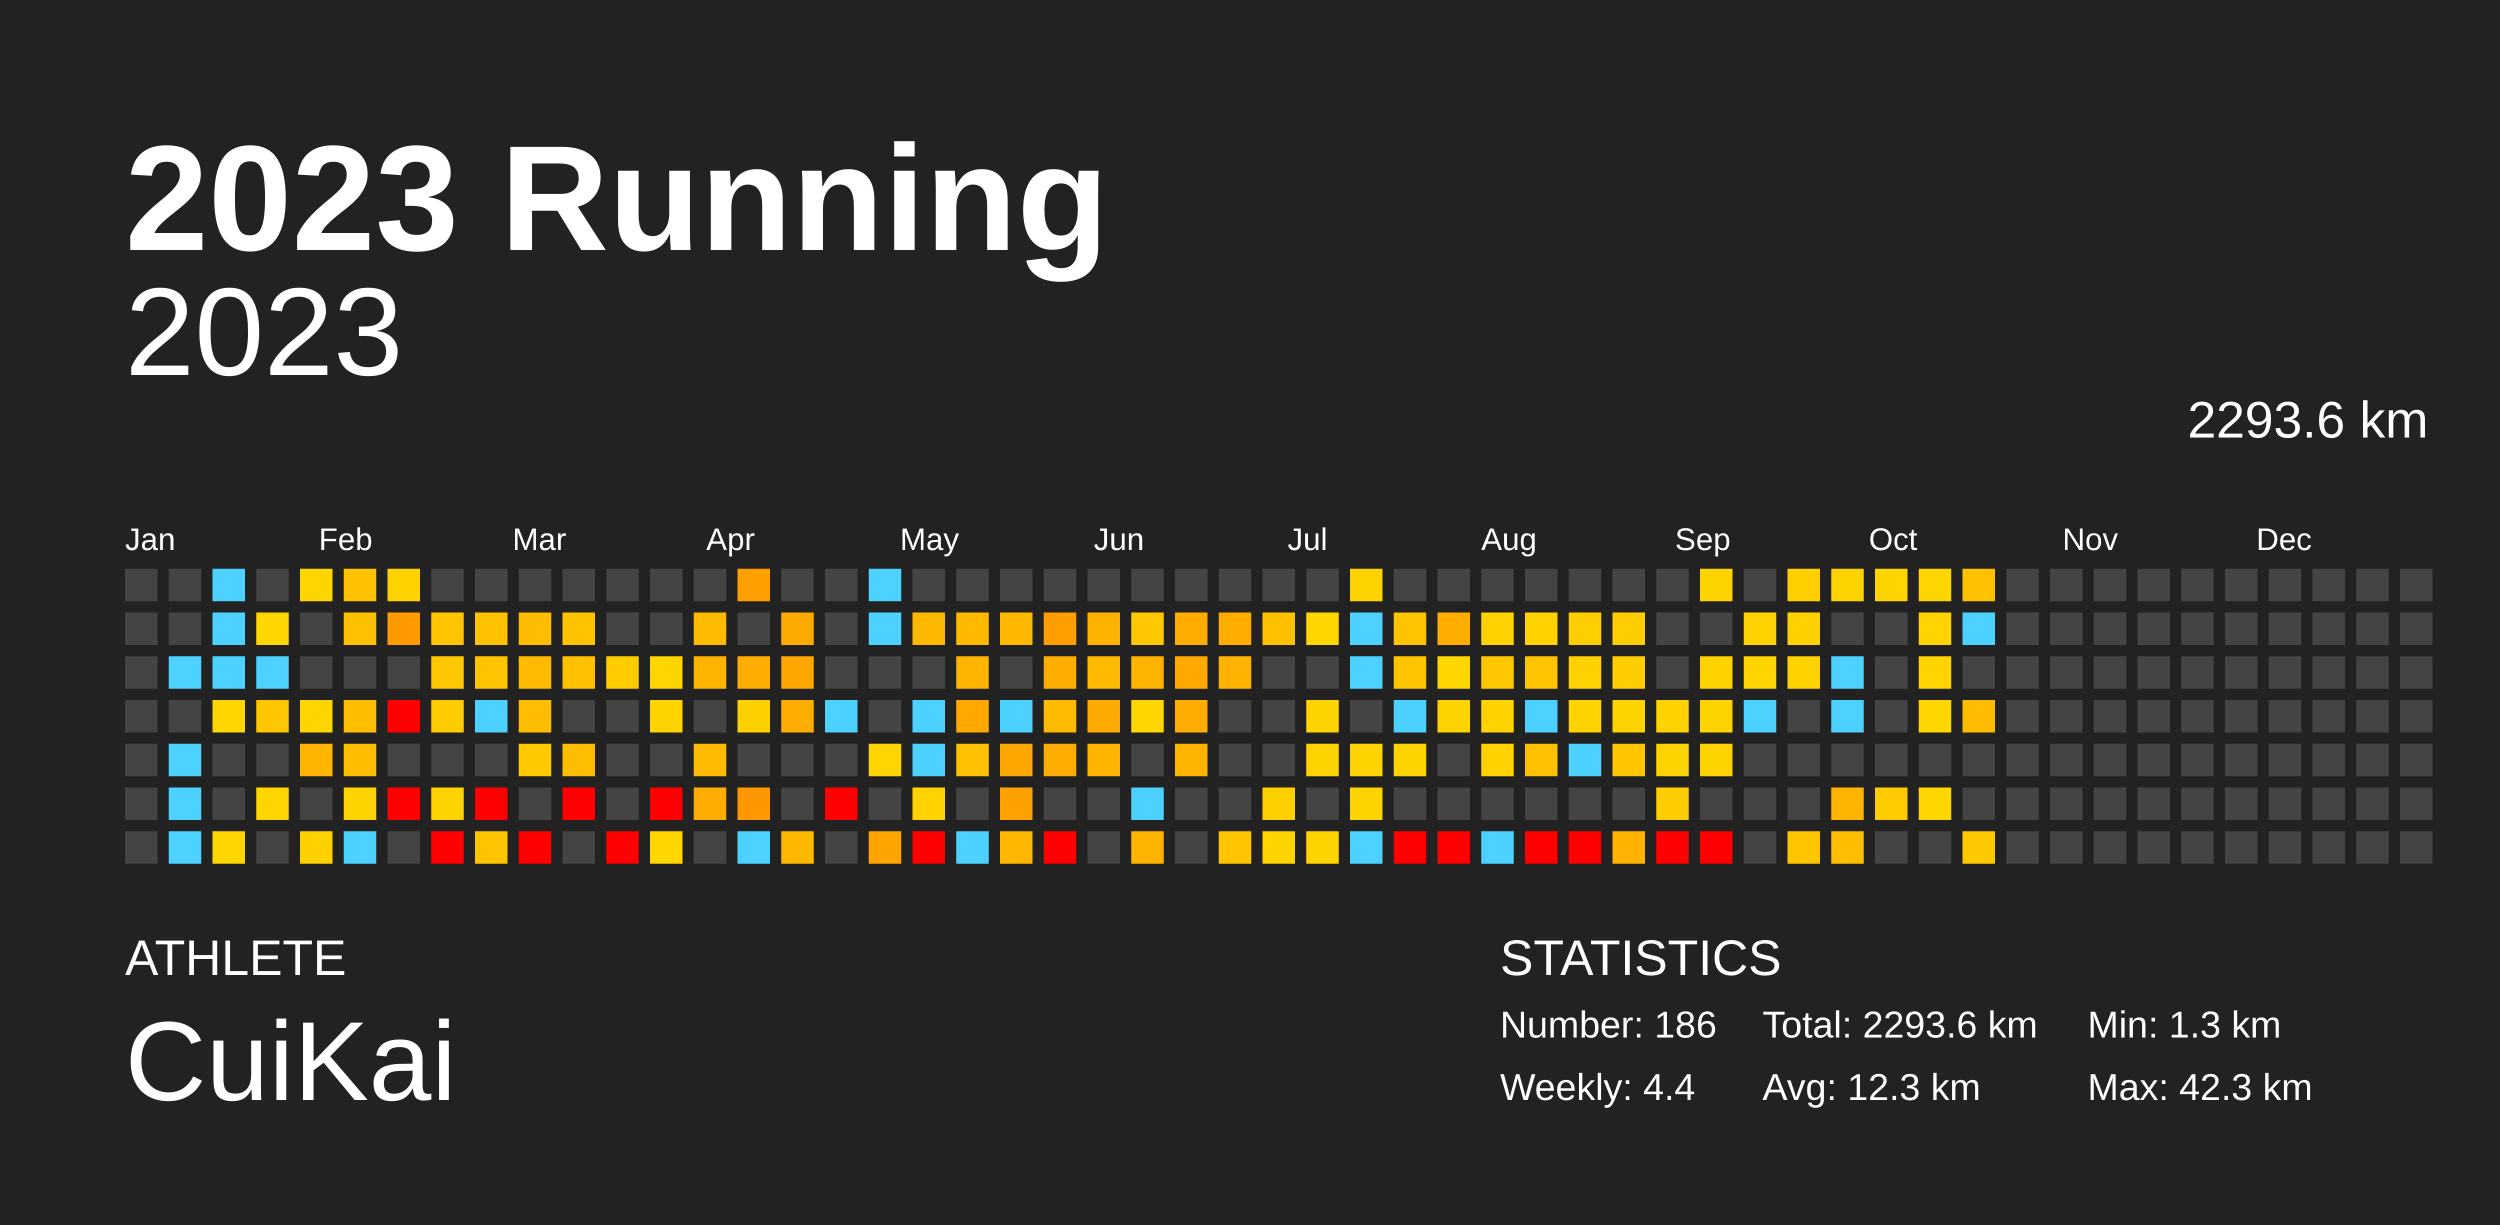
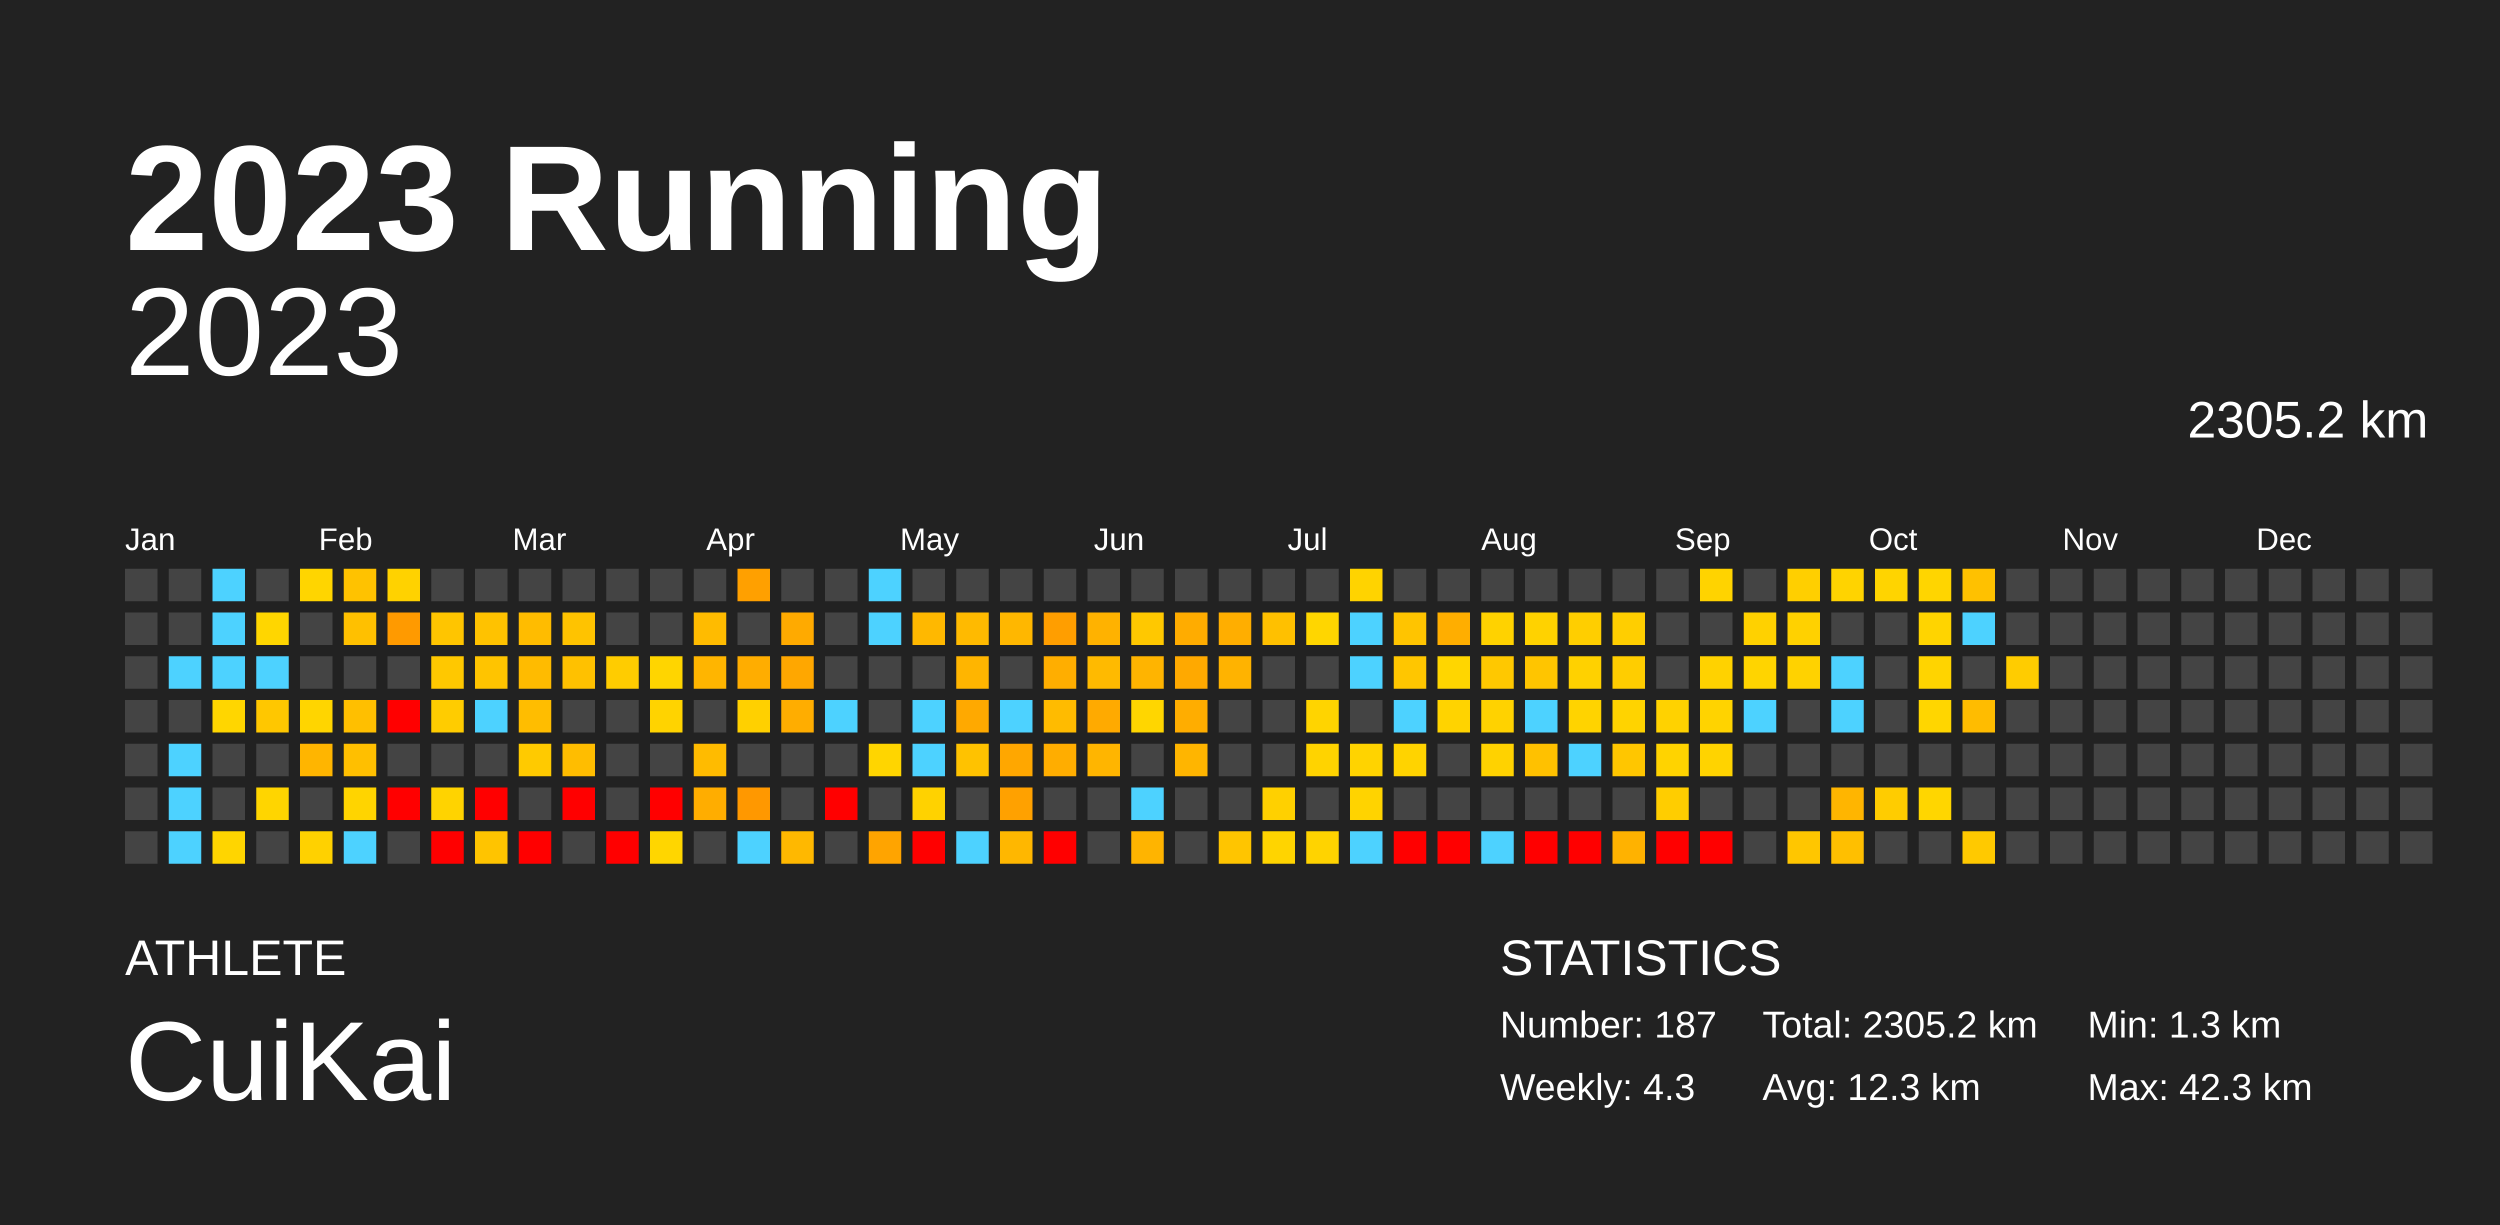
<svg xmlns="http://www.w3.org/2000/svg" baseProfile="full" height="98mm" version="1.1" viewBox="0,0,200,98" width="200mm">
  <defs />
  <rect fill="#222222" height="98" width="200" x="0" y="0" />
  <text fill="#FFFFFF" style="font-size:12px; font-family:Arial; font-weight:bold;" x="10" y="20">2023 Running</text>
  <text fill="#FFFFFF" style="font-size:4px; font-family:Arial" x="10" y="78">ATHLETE</text>
  <text fill="#FFFFFF" style="font-size:9px; font-family:Arial" x="10" y="88">CuiKai</text>
  <text fill="#FFFFFF" style="font-size:4px; font-family:Arial" x="120" y="78">STATISTICS</text>
-   <text fill="#FFFFFF" style="font-size:3px; font-family:Arial" x="120" y="83">Number: 186</text>
-   <text fill="#FFFFFF" style="font-size:3px; font-family:Arial" x="120" y="88">Weekly: 4.4</text>
-   <text fill="#FFFFFF" style="font-size:3px; font-family:Arial" x="141" y="83">Total: 2293.6 km</text>
+   <text fill="#FFFFFF" style="font-size:3px; font-family:Arial" x="120" y="83">Number: 187</text>
+   <text fill="#FFFFFF" style="font-size:3px; font-family:Arial" x="120" y="88">Weekly: 4.3</text>
+   <text fill="#FFFFFF" style="font-size:3px; font-family:Arial" x="141" y="83">Total: 2305.2 km</text>
  <text fill="#FFFFFF" style="font-size:3px; font-family:Arial" x="141" y="88">Avg: 12.3 km</text>
  <text fill="#FFFFFF" style="font-size:3px; font-family:Arial" x="167" y="83">Min: 1.3 km</text>
  <text fill="#FFFFFF" style="font-size:3px; font-family:Arial" x="167" y="88">Max: 42.3 km</text>
  <text alignment-baseline="hanging" fill="#FFFFFF" style="font-size:10.0px; font-family:Arial;" x="10" y="30">2023</text>
-   <text alignment-baseline="hanging" fill="#FFFFFF" style="font-size:4.125px; font-family:Arial;" x="175" y="35">2293.6 km</text>
+   <text alignment-baseline="hanging" fill="#FFFFFF" style="font-size:4.125px; font-family:Arial;" x="175" y="35">2305.2 km</text>
  <text fill="#FFFFFF" style="font-size:2.5px; font-family:Arial" x="10.0" y="44">Jan</text>
  <text fill="#FFFFFF" style="font-size:2.5px; font-family:Arial" x="25.5" y="44">Feb</text>
  <text fill="#FFFFFF" style="font-size:2.5px; font-family:Arial" x="41.0" y="44">Mar</text>
  <text fill="#FFFFFF" style="font-size:2.5px; font-family:Arial" x="56.5" y="44">Apr</text>
  <text fill="#FFFFFF" style="font-size:2.5px; font-family:Arial" x="72.0" y="44">May</text>
  <text fill="#FFFFFF" style="font-size:2.5px; font-family:Arial" x="87.5" y="44">Jun</text>
  <text fill="#FFFFFF" style="font-size:2.5px; font-family:Arial" x="103.0" y="44">Jul</text>
  <text fill="#FFFFFF" style="font-size:2.5px; font-family:Arial" x="118.5" y="44">Aug</text>
  <text fill="#FFFFFF" style="font-size:2.5px; font-family:Arial" x="134.0" y="44">Sep</text>
  <text fill="#FFFFFF" style="font-size:2.5px; font-family:Arial" x="149.5" y="44">Oct</text>
  <text fill="#FFFFFF" style="font-size:2.5px; font-family:Arial" x="165.0" y="44">Nov</text>
  <text fill="#FFFFFF" style="font-size:2.5px; font-family:Arial" x="180.5" y="44">Dec</text>
  <rect fill="#444444" height="2.6" width="2.6" x="10.0" y="45.5" />
  <rect fill="#444444" height="2.6" width="2.6" x="10.0" y="49.0" />
  <rect fill="#444444" height="2.6" width="2.6" x="10.0" y="52.5" />
  <rect fill="#444444" height="2.6" width="2.6" x="10.0" y="56.0" />
  <rect fill="#444444" height="2.6" width="2.6" x="10.0" y="59.5" />
  <rect fill="#444444" height="2.6" width="2.6" x="10.0" y="63.0" />
  <rect fill="#444444" height="2.6" width="2.6" x="10.0" y="66.5" />
  <rect fill="#444444" height="2.6" width="2.6" x="13.5" y="45.5" />
  <rect fill="#444444" height="2.6" width="2.6" x="13.5" y="49.0" />
  <rect fill="#4dd2ff" height="2.6" width="2.6" x="13.5" y="52.5" />
  <rect fill="#444444" height="2.6" width="2.6" x="13.5" y="56.0" />
  <rect fill="#4dd2ff" height="2.6" width="2.6" x="13.5" y="59.5" />
  <rect fill="#4dd2ff" height="2.6" width="2.6" x="13.5" y="63.0" />
  <rect fill="#4dd2ff" height="2.6" width="2.6" x="13.5" y="66.5" />
  <rect fill="#4dd2ff" height="2.6" width="2.6" x="17.0" y="45.5" />
  <rect fill="#4dd2ff" height="2.6" width="2.6" x="17.0" y="49.0" />
  <rect fill="#4dd2ff" height="2.6" width="2.6" x="17.0" y="52.5" />
  <rect fill="#ffd600" height="2.6" width="2.6" x="17.0" y="56.0" />
  <rect fill="#444444" height="2.6" width="2.6" x="17.0" y="59.5" />
  <rect fill="#444444" height="2.6" width="2.6" x="17.0" y="63.0" />
  <rect fill="#ffd500" height="2.6" width="2.6" x="17.0" y="66.5" />
  <rect fill="#444444" height="2.6" width="2.6" x="20.5" y="45.5" />
  <rect fill="#ffd600" height="2.6" width="2.6" x="20.5" y="49.0" />
  <rect fill="#4dd2ff" height="2.6" width="2.6" x="20.5" y="52.5" />
  <rect fill="#ffc700" height="2.6" width="2.6" x="20.5" y="56.0" />
  <rect fill="#444444" height="2.6" width="2.6" x="20.5" y="59.5" />
  <rect fill="#ffd500" height="2.6" width="2.6" x="20.5" y="63.0" />
  <rect fill="#444444" height="2.6" width="2.6" x="20.5" y="66.5" />
  <rect fill="#ffd500" height="2.6" width="2.6" x="24.0" y="45.5" />
  <rect fill="#444444" height="2.6" width="2.6" x="24.0" y="49.0" />
  <rect fill="#444444" height="2.6" width="2.6" x="24.0" y="52.5" />
  <rect fill="#ffd500" height="2.6" width="2.6" x="24.0" y="56.0" />
  <rect fill="#ffb500" height="2.6" width="2.6" x="24.0" y="59.5" />
  <rect fill="#444444" height="2.6" width="2.6" x="24.0" y="63.0" />
  <rect fill="#ffd100" height="2.6" width="2.6" x="24.0" y="66.5" />
  <rect fill="#ffc200" height="2.6" width="2.6" x="27.5" y="45.5" />
  <rect fill="#ffc000" height="2.6" width="2.6" x="27.5" y="49.0" />
  <rect fill="#444444" height="2.6" width="2.6" x="27.5" y="52.5" />
  <rect fill="#ffbf00" height="2.6" width="2.6" x="27.5" y="56.0" />
  <rect fill="#ffbf00" height="2.6" width="2.6" x="27.5" y="59.5" />
  <rect fill="#ffd400" height="2.6" width="2.6" x="27.5" y="63.0" />
  <rect fill="#4dd2ff" height="2.6" width="2.6" x="27.5" y="66.5" />
  <rect fill="#ffd200" height="2.6" width="2.6" x="31.0" y="45.5" />
  <rect fill="#ff9a00" height="2.6" width="2.6" x="31.0" y="49.0" />
  <rect fill="#444444" height="2.6" width="2.6" x="31.0" y="52.5" />
  <rect fill="red" height="2.6" width="2.6" x="31.0" y="56.0" />
  <rect fill="#444444" height="2.6" width="2.6" x="31.0" y="59.5" />
  <rect fill="red" height="2.6" width="2.6" x="31.0" y="63.0" />
  <rect fill="#444444" height="2.6" width="2.6" x="31.0" y="66.5" />
  <rect fill="#444444" height="2.6" width="2.6" x="34.5" y="45.5" />
  <rect fill="#ffc500" height="2.6" width="2.6" x="34.5" y="49.0" />
  <rect fill="#ffc800" height="2.6" width="2.6" x="34.5" y="52.5" />
  <rect fill="#ffcc00" height="2.6" width="2.6" x="34.5" y="56.0" />
  <rect fill="#444444" height="2.6" width="2.6" x="34.5" y="59.5" />
  <rect fill="#ffd300" height="2.6" width="2.6" x="34.5" y="63.0" />
  <rect fill="red" height="2.6" width="2.6" x="34.5" y="66.5" />
  <rect fill="#444444" height="2.6" width="2.6" x="38.0" y="45.5" />
  <rect fill="#ffc200" height="2.6" width="2.6" x="38.0" y="49.0" />
  <rect fill="#ffc400" height="2.6" width="2.6" x="38.0" y="52.5" />
  <rect fill="#4dd2ff" height="2.6" width="2.6" x="38.0" y="56.0" />
  <rect fill="#444444" height="2.6" width="2.6" x="38.0" y="59.5" />
  <rect fill="red" height="2.6" width="2.6" x="38.0" y="63.0" />
  <rect fill="#ffc400" height="2.6" width="2.6" x="38.0" y="66.5" />
  <rect fill="#444444" height="2.6" width="2.6" x="41.5" y="45.5" />
  <rect fill="#ffbc00" height="2.6" width="2.6" x="41.5" y="49.0" />
  <rect fill="#ffbb00" height="2.6" width="2.6" x="41.5" y="52.5" />
  <rect fill="#ffbd00" height="2.6" width="2.6" x="41.5" y="56.0" />
  <rect fill="#ffca00" height="2.6" width="2.6" x="41.5" y="59.5" />
  <rect fill="#444444" height="2.6" width="2.6" x="41.5" y="63.0" />
  <rect fill="red" height="2.6" width="2.6" x="41.5" y="66.5" />
  <rect fill="#444444" height="2.6" width="2.6" x="45.0" y="45.5" />
  <rect fill="#ffc300" height="2.6" width="2.6" x="45.0" y="49.0" />
  <rect fill="#ffc100" height="2.6" width="2.6" x="45.0" y="52.5" />
  <rect fill="#444444" height="2.6" width="2.6" x="45.0" y="56.0" />
  <rect fill="#ffbd00" height="2.6" width="2.6" x="45.0" y="59.5" />
  <rect fill="red" height="2.6" width="2.6" x="45.0" y="63.0" />
  <rect fill="#444444" height="2.6" width="2.6" x="45.0" y="66.5" />
  <rect fill="#444444" height="2.6" width="2.6" x="48.5" y="45.5" />
  <rect fill="#444444" height="2.6" width="2.6" x="48.5" y="49.0" />
  <rect fill="#ffcc00" height="2.6" width="2.6" x="48.5" y="52.5" />
  <rect fill="#444444" height="2.6" width="2.6" x="48.5" y="56.0" />
  <rect fill="#444444" height="2.6" width="2.6" x="48.5" y="59.5" />
  <rect fill="#444444" height="2.6" width="2.6" x="48.5" y="63.0" />
  <rect fill="red" height="2.6" width="2.6" x="48.5" y="66.5" />
  <rect fill="#444444" height="2.6" width="2.6" x="52.0" y="45.5" />
  <rect fill="#444444" height="2.6" width="2.6" x="52.0" y="49.0" />
  <rect fill="#ffd500" height="2.6" width="2.6" x="52.0" y="52.5" />
  <rect fill="#ffd300" height="2.6" width="2.6" x="52.0" y="56.0" />
  <rect fill="#444444" height="2.6" width="2.6" x="52.0" y="59.5" />
  <rect fill="red" height="2.6" width="2.6" x="52.0" y="63.0" />
  <rect fill="#ffd600" height="2.6" width="2.6" x="52.0" y="66.5" />
  <rect fill="#444444" height="2.6" width="2.6" x="55.5" y="45.5" />
  <rect fill="#ffbb00" height="2.6" width="2.6" x="55.5" y="49.0" />
  <rect fill="#ffb500" height="2.6" width="2.6" x="55.5" y="52.5" />
  <rect fill="#444444" height="2.6" width="2.6" x="55.5" y="56.0" />
  <rect fill="#ffbb00" height="2.6" width="2.6" x="55.5" y="59.5" />
  <rect fill="#ffad00" height="2.6" width="2.6" x="55.5" y="63.0" />
  <rect fill="#444444" height="2.6" width="2.6" x="55.5" y="66.5" />
  <rect fill="#ffa000" height="2.6" width="2.6" x="59.0" y="45.5" />
  <rect fill="#444444" height="2.6" width="2.6" x="59.0" y="49.0" />
  <rect fill="#ffad00" height="2.6" width="2.6" x="59.0" y="52.5" />
  <rect fill="#ffd000" height="2.6" width="2.6" x="59.0" y="56.0" />
  <rect fill="#444444" height="2.6" width="2.6" x="59.0" y="59.5" />
  <rect fill="#ff9800" height="2.6" width="2.6" x="59.0" y="63.0" />
  <rect fill="#4dd2ff" height="2.6" width="2.6" x="59.0" y="66.5" />
  <rect fill="#444444" height="2.6" width="2.6" x="62.5" y="45.5" />
  <rect fill="#ffaa00" height="2.6" width="2.6" x="62.5" y="49.0" />
  <rect fill="#ffa700" height="2.6" width="2.6" x="62.5" y="52.5" />
  <rect fill="#ffad00" height="2.6" width="2.6" x="62.5" y="56.0" />
  <rect fill="#444444" height="2.6" width="2.6" x="62.5" y="59.5" />
  <rect fill="#444444" height="2.6" width="2.6" x="62.5" y="63.0" />
  <rect fill="#ffb800" height="2.6" width="2.6" x="62.5" y="66.5" />
  <rect fill="#444444" height="2.6" width="2.6" x="66.0" y="45.5" />
  <rect fill="#444444" height="2.6" width="2.6" x="66.0" y="49.0" />
  <rect fill="#444444" height="2.6" width="2.6" x="66.0" y="52.5" />
  <rect fill="#4dd2ff" height="2.6" width="2.6" x="66.0" y="56.0" />
  <rect fill="#444444" height="2.6" width="2.6" x="66.0" y="59.5" />
  <rect fill="red" height="2.6" width="2.6" x="66.0" y="63.0" />
  <rect fill="#444444" height="2.6" width="2.6" x="66.0" y="66.5" />
  <rect fill="#4dd2ff" height="2.6" width="2.6" x="69.5" y="45.5" />
  <rect fill="#4dd2ff" height="2.6" width="2.6" x="69.5" y="49.0" />
  <rect fill="#444444" height="2.6" width="2.6" x="69.5" y="52.5" />
  <rect fill="#444444" height="2.6" width="2.6" x="69.5" y="56.0" />
  <rect fill="#ffd500" height="2.6" width="2.6" x="69.5" y="59.5" />
  <rect fill="#444444" height="2.6" width="2.6" x="69.5" y="63.0" />
  <rect fill="#ffa400" height="2.6" width="2.6" x="69.5" y="66.5" />
  <rect fill="#444444" height="2.6" width="2.6" x="73.0" y="45.5" />
  <rect fill="#ffb800" height="2.6" width="2.6" x="73.0" y="49.0" />
  <rect fill="#444444" height="2.6" width="2.6" x="73.0" y="52.5" />
  <rect fill="#4dd2ff" height="2.6" width="2.6" x="73.0" y="56.0" />
  <rect fill="#4dd2ff" height="2.6" width="2.6" x="73.0" y="59.5" />
  <rect fill="#ffd200" height="2.6" width="2.6" x="73.0" y="63.0" />
  <rect fill="red" height="2.6" width="2.6" x="73.0" y="66.5" />
  <rect fill="#444444" height="2.6" width="2.6" x="76.5" y="45.5" />
  <rect fill="#ffba00" height="2.6" width="2.6" x="76.5" y="49.0" />
  <rect fill="#ffb500" height="2.6" width="2.6" x="76.5" y="52.5" />
  <rect fill="#ffa900" height="2.6" width="2.6" x="76.5" y="56.0" />
  <rect fill="#ffc200" height="2.6" width="2.6" x="76.5" y="59.5" />
  <rect fill="#444444" height="2.6" width="2.6" x="76.5" y="63.0" />
  <rect fill="#4dd2ff" height="2.6" width="2.6" x="76.5" y="66.5" />
  <rect fill="#444444" height="2.6" width="2.6" x="80.0" y="45.5" />
  <rect fill="#ffb700" height="2.6" width="2.6" x="80.0" y="49.0" />
  <rect fill="#444444" height="2.6" width="2.6" x="80.0" y="52.5" />
  <rect fill="#4dd2ff" height="2.6" width="2.6" x="80.0" y="56.0" />
  <rect fill="#ffa700" height="2.6" width="2.6" x="80.0" y="59.5" />
  <rect fill="#ffa100" height="2.6" width="2.6" x="80.0" y="63.0" />
  <rect fill="#ffb700" height="2.6" width="2.6" x="80.0" y="66.5" />
  <rect fill="#444444" height="2.6" width="2.6" x="83.5" y="45.5" />
  <rect fill="#ff9e00" height="2.6" width="2.6" x="83.5" y="49.0" />
  <rect fill="#ffae00" height="2.6" width="2.6" x="83.5" y="52.5" />
  <rect fill="#ffbb00" height="2.6" width="2.6" x="83.5" y="56.0" />
  <rect fill="#ffad00" height="2.6" width="2.6" x="83.5" y="59.5" />
  <rect fill="#444444" height="2.6" width="2.6" x="83.5" y="63.0" />
  <rect fill="red" height="2.6" width="2.6" x="83.5" y="66.5" />
  <rect fill="#444444" height="2.6" width="2.6" x="87.0" y="45.5" />
  <rect fill="#ffb200" height="2.6" width="2.6" x="87.0" y="49.0" />
  <rect fill="#ffba00" height="2.6" width="2.6" x="87.0" y="52.5" />
  <rect fill="#ffaa00" height="2.6" width="2.6" x="87.0" y="56.0" />
  <rect fill="#ffb500" height="2.6" width="2.6" x="87.0" y="59.5" />
  <rect fill="#444444" height="2.6" width="2.6" x="87.0" y="63.0" />
  <rect fill="#444444" height="2.6" width="2.6" x="87.0" y="66.5" />
  <rect fill="#444444" height="2.6" width="2.6" x="90.5" y="45.5" />
  <rect fill="#ffc800" height="2.6" width="2.6" x="90.5" y="49.0" />
  <rect fill="#ffb400" height="2.6" width="2.6" x="90.5" y="52.5" />
  <rect fill="#ffd600" height="2.6" width="2.6" x="90.5" y="56.0" />
  <rect fill="#444444" height="2.6" width="2.6" x="90.5" y="59.5" />
  <rect fill="#4dd2ff" height="2.6" width="2.6" x="90.5" y="63.0" />
  <rect fill="#ffb400" height="2.6" width="2.6" x="90.5" y="66.5" />
  <rect fill="#444444" height="2.6" width="2.6" x="94.0" y="45.5" />
  <rect fill="#ffac00" height="2.6" width="2.6" x="94.0" y="49.0" />
  <rect fill="#ffa900" height="2.6" width="2.6" x="94.0" y="52.5" />
  <rect fill="#ffad00" height="2.6" width="2.6" x="94.0" y="56.0" />
  <rect fill="#ffb500" height="2.6" width="2.6" x="94.0" y="59.5" />
  <rect fill="#444444" height="2.6" width="2.6" x="94.0" y="63.0" />
  <rect fill="#444444" height="2.6" width="2.6" x="94.0" y="66.5" />
  <rect fill="#444444" height="2.6" width="2.6" x="97.5" y="45.5" />
  <rect fill="#ffae00" height="2.6" width="2.6" x="97.5" y="49.0" />
  <rect fill="#ffb300" height="2.6" width="2.6" x="97.5" y="52.5" />
  <rect fill="#444444" height="2.6" width="2.6" x="97.5" y="56.0" />
  <rect fill="#444444" height="2.6" width="2.6" x="97.5" y="59.5" />
  <rect fill="#444444" height="2.6" width="2.6" x="97.5" y="63.0" />
  <rect fill="#ffc500" height="2.6" width="2.6" x="97.5" y="66.5" />
  <rect fill="#444444" height="2.6" width="2.6" x="101.0" y="45.5" />
  <rect fill="#ffc000" height="2.6" width="2.6" x="101.0" y="49.0" />
  <rect fill="#444444" height="2.6" width="2.6" x="101.0" y="52.5" />
  <rect fill="#444444" height="2.6" width="2.6" x="101.0" y="56.0" />
  <rect fill="#444444" height="2.6" width="2.6" x="101.0" y="59.5" />
  <rect fill="#ffd000" height="2.6" width="2.6" x="101.0" y="63.0" />
  <rect fill="#ffd400" height="2.6" width="2.6" x="101.0" y="66.5" />
  <rect fill="#444444" height="2.6" width="2.6" x="104.5" y="45.5" />
  <rect fill="#ffd600" height="2.6" width="2.6" x="104.5" y="49.0" />
  <rect fill="#444444" height="2.6" width="2.6" x="104.5" y="52.5" />
  <rect fill="#ffd400" height="2.6" width="2.6" x="104.5" y="56.0" />
  <rect fill="#ffd300" height="2.6" width="2.6" x="104.5" y="59.5" />
  <rect fill="#444444" height="2.6" width="2.6" x="104.5" y="63.0" />
  <rect fill="#ffd300" height="2.6" width="2.6" x="104.5" y="66.5" />
  <rect fill="#ffd300" height="2.6" width="2.6" x="108.0" y="45.5" />
  <rect fill="#4dd2ff" height="2.6" width="2.6" x="108.0" y="49.0" />
  <rect fill="#4dd2ff" height="2.6" width="2.6" x="108.0" y="52.5" />
  <rect fill="#444444" height="2.6" width="2.6" x="108.0" y="56.0" />
  <rect fill="#ffd300" height="2.6" width="2.6" x="108.0" y="59.5" />
  <rect fill="#ffd300" height="2.6" width="2.6" x="108.0" y="63.0" />
  <rect fill="#4dd2ff" height="2.6" width="2.6" x="108.0" y="66.5" />
  <rect fill="#444444" height="2.6" width="2.6" x="111.5" y="45.5" />
  <rect fill="#ffc400" height="2.6" width="2.6" x="111.5" y="49.0" />
  <rect fill="#ffc600" height="2.6" width="2.6" x="111.5" y="52.5" />
  <rect fill="#4dd2ff" height="2.6" width="2.6" x="111.5" y="56.0" />
  <rect fill="#ffd300" height="2.6" width="2.6" x="111.5" y="59.5" />
  <rect fill="#444444" height="2.6" width="2.6" x="111.5" y="63.0" />
  <rect fill="red" height="2.6" width="2.6" x="111.5" y="66.5" />
  <rect fill="#444444" height="2.6" width="2.6" x="115.0" y="45.5" />
  <rect fill="#ffae00" height="2.6" width="2.6" x="115.0" y="49.0" />
  <rect fill="#ffd600" height="2.6" width="2.6" x="115.0" y="52.5" />
  <rect fill="#ffd300" height="2.6" width="2.6" x="115.0" y="56.0" />
  <rect fill="#444444" height="2.6" width="2.6" x="115.0" y="59.5" />
  <rect fill="#444444" height="2.6" width="2.6" x="115.0" y="63.0" />
  <rect fill="red" height="2.6" width="2.6" x="115.0" y="66.5" />
  <rect fill="#444444" height="2.6" width="2.6" x="118.5" y="45.5" />
  <rect fill="#ffd200" height="2.6" width="2.6" x="118.5" y="49.0" />
  <rect fill="#ffc800" height="2.6" width="2.6" x="118.5" y="52.5" />
  <rect fill="#ffd200" height="2.6" width="2.6" x="118.5" y="56.0" />
  <rect fill="#ffd200" height="2.6" width="2.6" x="118.5" y="59.5" />
  <rect fill="#444444" height="2.6" width="2.6" x="118.5" y="63.0" />
  <rect fill="#4dd2ff" height="2.6" width="2.6" x="118.5" y="66.5" />
  <rect fill="#444444" height="2.6" width="2.6" x="122.0" y="45.5" />
  <rect fill="#ffd200" height="2.6" width="2.6" x="122.0" y="49.0" />
  <rect fill="#ffc500" height="2.6" width="2.6" x="122.0" y="52.5" />
  <rect fill="#4dd2ff" height="2.6" width="2.6" x="122.0" y="56.0" />
  <rect fill="#ffc100" height="2.6" width="2.6" x="122.0" y="59.5" />
  <rect fill="#444444" height="2.6" width="2.6" x="122.0" y="63.0" />
  <rect fill="red" height="2.6" width="2.6" x="122.0" y="66.5" />
  <rect fill="#444444" height="2.6" width="2.6" x="125.5" y="45.5" />
  <rect fill="#ffce00" height="2.6" width="2.6" x="125.5" y="49.0" />
  <rect fill="#ffd100" height="2.6" width="2.6" x="125.5" y="52.5" />
  <rect fill="#ffd300" height="2.6" width="2.6" x="125.5" y="56.0" />
  <rect fill="#4dd2ff" height="2.6" width="2.6" x="125.5" y="59.5" />
  <rect fill="#444444" height="2.6" width="2.6" x="125.5" y="63.0" />
  <rect fill="red" height="2.6" width="2.6" x="125.5" y="66.5" />
  <rect fill="#444444" height="2.6" width="2.6" x="129.0" y="45.5" />
  <rect fill="#ffce00" height="2.6" width="2.6" x="129.0" y="49.0" />
  <rect fill="#ffcd00" height="2.6" width="2.6" x="129.0" y="52.5" />
  <rect fill="#ffd300" height="2.6" width="2.6" x="129.0" y="56.0" />
  <rect fill="#ffc600" height="2.6" width="2.6" x="129.0" y="59.5" />
  <rect fill="#444444" height="2.6" width="2.6" x="129.0" y="63.0" />
  <rect fill="#ffb200" height="2.6" width="2.6" x="129.0" y="66.5" />
  <rect fill="#444444" height="2.6" width="2.6" x="132.5" y="45.5" />
  <rect fill="#444444" height="2.6" width="2.6" x="132.5" y="49.0" />
  <rect fill="#444444" height="2.6" width="2.6" x="132.5" y="52.5" />
  <rect fill="#ffd200" height="2.6" width="2.6" x="132.5" y="56.0" />
  <rect fill="#ffd300" height="2.6" width="2.6" x="132.5" y="59.5" />
  <rect fill="#ffcd00" height="2.6" width="2.6" x="132.5" y="63.0" />
  <rect fill="red" height="2.6" width="2.6" x="132.5" y="66.5" />
  <rect fill="#ffd300" height="2.6" width="2.6" x="136.0" y="45.5" />
  <rect fill="#444444" height="2.6" width="2.6" x="136.0" y="49.0" />
  <rect fill="#ffd200" height="2.6" width="2.6" x="136.0" y="52.5" />
  <rect fill="#ffd300" height="2.6" width="2.6" x="136.0" y="56.0" />
  <rect fill="#ffd300" height="2.6" width="2.6" x="136.0" y="59.5" />
  <rect fill="#444444" height="2.6" width="2.6" x="136.0" y="63.0" />
  <rect fill="red" height="2.6" width="2.6" x="136.0" y="66.5" />
  <rect fill="#444444" height="2.6" width="2.6" x="139.5" y="45.5" />
  <rect fill="#ffd100" height="2.6" width="2.6" x="139.5" y="49.0" />
  <rect fill="#ffd400" height="2.6" width="2.6" x="139.5" y="52.5" />
  <rect fill="#4dd2ff" height="2.6" width="2.6" x="139.5" y="56.0" />
  <rect fill="#444444" height="2.6" width="2.6" x="139.5" y="59.5" />
  <rect fill="#444444" height="2.6" width="2.6" x="139.5" y="63.0" />
  <rect fill="#444444" height="2.6" width="2.6" x="139.5" y="66.5" />
  <rect fill="#ffcf00" height="2.6" width="2.6" x="143.0" y="45.5" />
  <rect fill="#ffd100" height="2.6" width="2.6" x="143.0" y="49.0" />
  <rect fill="#ffd200" height="2.6" width="2.6" x="143.0" y="52.5" />
  <rect fill="#444444" height="2.6" width="2.6" x="143.0" y="56.0" />
  <rect fill="#444444" height="2.6" width="2.6" x="143.0" y="59.5" />
  <rect fill="#444444" height="2.6" width="2.6" x="143.0" y="63.0" />
  <rect fill="#ffc600" height="2.6" width="2.6" x="143.0" y="66.5" />
  <rect fill="#ffd300" height="2.6" width="2.6" x="146.5" y="45.5" />
  <rect fill="#444444" height="2.6" width="2.6" x="146.5" y="49.0" />
  <rect fill="#4dd2ff" height="2.6" width="2.6" x="146.5" y="52.5" />
  <rect fill="#4dd2ff" height="2.6" width="2.6" x="146.5" y="56.0" />
  <rect fill="#444444" height="2.6" width="2.6" x="146.5" y="59.5" />
  <rect fill="#ffb500" height="2.6" width="2.6" x="146.5" y="63.0" />
  <rect fill="#ffbf00" height="2.6" width="2.6" x="146.5" y="66.5" />
  <rect fill="#ffd400" height="2.6" width="2.6" x="150.0" y="45.5" />
  <rect fill="#444444" height="2.6" width="2.6" x="150.0" y="49.0" />
  <rect fill="#444444" height="2.6" width="2.6" x="150.0" y="52.5" />
  <rect fill="#444444" height="2.6" width="2.6" x="150.0" y="56.0" />
  <rect fill="#444444" height="2.6" width="2.6" x="150.0" y="59.5" />
  <rect fill="#ffcc00" height="2.6" width="2.6" x="150.0" y="63.0" />
  <rect fill="#444444" height="2.6" width="2.6" x="150.0" y="66.5" />
  <rect fill="#ffd500" height="2.6" width="2.6" x="153.5" y="45.5" />
  <rect fill="#ffd400" height="2.6" width="2.6" x="153.5" y="49.0" />
  <rect fill="#ffd400" height="2.6" width="2.6" x="153.5" y="52.5" />
  <rect fill="#ffd600" height="2.6" width="2.6" x="153.5" y="56.0" />
  <rect fill="#444444" height="2.6" width="2.6" x="153.5" y="59.5" />
  <rect fill="#ffd600" height="2.6" width="2.6" x="153.5" y="63.0" />
  <rect fill="#444444" height="2.6" width="2.6" x="153.5" y="66.5" />
  <rect fill="#ffc100" height="2.6" width="2.6" x="157.0" y="45.5" />
  <rect fill="#4dd2ff" height="2.6" width="2.6" x="157.0" y="49.0" />
  <rect fill="#444444" height="2.6" width="2.6" x="157.0" y="52.5" />
  <rect fill="#ffbc00" height="2.6" width="2.6" x="157.0" y="56.0" />
  <rect fill="#444444" height="2.6" width="2.6" x="157.0" y="59.5" />
  <rect fill="#444444" height="2.6" width="2.6" x="157.0" y="63.0" />
  <rect fill="#ffc900" height="2.6" width="2.6" x="157.0" y="66.5" />
  <rect fill="#444444" height="2.6" width="2.6" x="160.5" y="45.5" />
  <rect fill="#444444" height="2.6" width="2.6" x="160.5" y="49.0" />
-   <rect fill="#444444" height="2.6" width="2.6" x="160.5" y="52.5" />
+   <rect fill="#ffcc00" height="2.6" width="2.6" x="160.5" y="52.5" />
  <rect fill="#444444" height="2.6" width="2.6" x="160.5" y="56.0" />
  <rect fill="#444444" height="2.6" width="2.6" x="160.5" y="59.5" />
  <rect fill="#444444" height="2.6" width="2.6" x="160.5" y="63.0" />
  <rect fill="#444444" height="2.6" width="2.6" x="160.5" y="66.5" />
  <rect fill="#444444" height="2.6" width="2.6" x="164.0" y="45.5" />
  <rect fill="#444444" height="2.6" width="2.6" x="164.0" y="49.0" />
  <rect fill="#444444" height="2.6" width="2.6" x="164.0" y="52.5" />
  <rect fill="#444444" height="2.6" width="2.6" x="164.0" y="56.0" />
  <rect fill="#444444" height="2.6" width="2.6" x="164.0" y="59.5" />
  <rect fill="#444444" height="2.6" width="2.6" x="164.0" y="63.0" />
  <rect fill="#444444" height="2.6" width="2.6" x="164.0" y="66.5" />
  <rect fill="#444444" height="2.6" width="2.6" x="167.5" y="45.5" />
  <rect fill="#444444" height="2.6" width="2.6" x="167.5" y="49.0" />
  <rect fill="#444444" height="2.6" width="2.6" x="167.5" y="52.5" />
  <rect fill="#444444" height="2.6" width="2.6" x="167.5" y="56.0" />
  <rect fill="#444444" height="2.6" width="2.6" x="167.5" y="59.5" />
  <rect fill="#444444" height="2.6" width="2.6" x="167.5" y="63.0" />
  <rect fill="#444444" height="2.6" width="2.6" x="167.5" y="66.5" />
  <rect fill="#444444" height="2.6" width="2.6" x="171.0" y="45.5" />
  <rect fill="#444444" height="2.6" width="2.6" x="171.0" y="49.0" />
  <rect fill="#444444" height="2.6" width="2.6" x="171.0" y="52.5" />
  <rect fill="#444444" height="2.6" width="2.6" x="171.0" y="56.0" />
  <rect fill="#444444" height="2.6" width="2.6" x="171.0" y="59.5" />
  <rect fill="#444444" height="2.6" width="2.6" x="171.0" y="63.0" />
  <rect fill="#444444" height="2.6" width="2.6" x="171.0" y="66.5" />
  <rect fill="#444444" height="2.6" width="2.6" x="174.5" y="45.5" />
  <rect fill="#444444" height="2.6" width="2.6" x="174.5" y="49.0" />
  <rect fill="#444444" height="2.6" width="2.6" x="174.5" y="52.5" />
  <rect fill="#444444" height="2.6" width="2.6" x="174.5" y="56.0" />
  <rect fill="#444444" height="2.6" width="2.6" x="174.5" y="59.5" />
  <rect fill="#444444" height="2.6" width="2.6" x="174.5" y="63.0" />
  <rect fill="#444444" height="2.6" width="2.6" x="174.5" y="66.5" />
  <rect fill="#444444" height="2.6" width="2.6" x="178.0" y="45.5" />
  <rect fill="#444444" height="2.6" width="2.6" x="178.0" y="49.0" />
  <rect fill="#444444" height="2.6" width="2.6" x="178.0" y="52.5" />
  <rect fill="#444444" height="2.6" width="2.6" x="178.0" y="56.0" />
  <rect fill="#444444" height="2.6" width="2.6" x="178.0" y="59.5" />
  <rect fill="#444444" height="2.6" width="2.6" x="178.0" y="63.0" />
  <rect fill="#444444" height="2.6" width="2.6" x="178.0" y="66.5" />
  <rect fill="#444444" height="2.6" width="2.6" x="181.5" y="45.5" />
  <rect fill="#444444" height="2.6" width="2.6" x="181.5" y="49.0" />
  <rect fill="#444444" height="2.6" width="2.6" x="181.5" y="52.5" />
  <rect fill="#444444" height="2.6" width="2.6" x="181.5" y="56.0" />
  <rect fill="#444444" height="2.6" width="2.6" x="181.5" y="59.5" />
  <rect fill="#444444" height="2.6" width="2.6" x="181.5" y="63.0" />
  <rect fill="#444444" height="2.6" width="2.6" x="181.5" y="66.5" />
  <rect fill="#444444" height="2.6" width="2.6" x="185.0" y="45.5" />
  <rect fill="#444444" height="2.6" width="2.6" x="185.0" y="49.0" />
  <rect fill="#444444" height="2.6" width="2.6" x="185.0" y="52.5" />
  <rect fill="#444444" height="2.6" width="2.6" x="185.0" y="56.0" />
  <rect fill="#444444" height="2.6" width="2.6" x="185.0" y="59.5" />
  <rect fill="#444444" height="2.6" width="2.6" x="185.0" y="63.0" />
  <rect fill="#444444" height="2.6" width="2.6" x="185.0" y="66.5" />
  <rect fill="#444444" height="2.6" width="2.6" x="188.5" y="45.5" />
  <rect fill="#444444" height="2.6" width="2.6" x="188.5" y="49.0" />
  <rect fill="#444444" height="2.6" width="2.6" x="188.5" y="52.5" />
  <rect fill="#444444" height="2.6" width="2.6" x="188.5" y="56.0" />
  <rect fill="#444444" height="2.6" width="2.6" x="188.5" y="59.5" />
  <rect fill="#444444" height="2.6" width="2.6" x="188.5" y="63.0" />
  <rect fill="#444444" height="2.6" width="2.6" x="188.5" y="66.5" />
  <rect fill="#444444" height="2.6" width="2.6" x="192.0" y="45.5" />
  <rect fill="#444444" height="2.6" width="2.6" x="192.0" y="49.0" />
  <rect fill="#444444" height="2.6" width="2.6" x="192.0" y="52.5" />
  <rect fill="#444444" height="2.6" width="2.6" x="192.0" y="56.0" />
  <rect fill="#444444" height="2.6" width="2.6" x="192.0" y="59.5" />
  <rect fill="#444444" height="2.6" width="2.6" x="192.0" y="63.0" />
  <rect fill="#444444" height="2.6" width="2.6" x="192.0" y="66.5" />
</svg>
